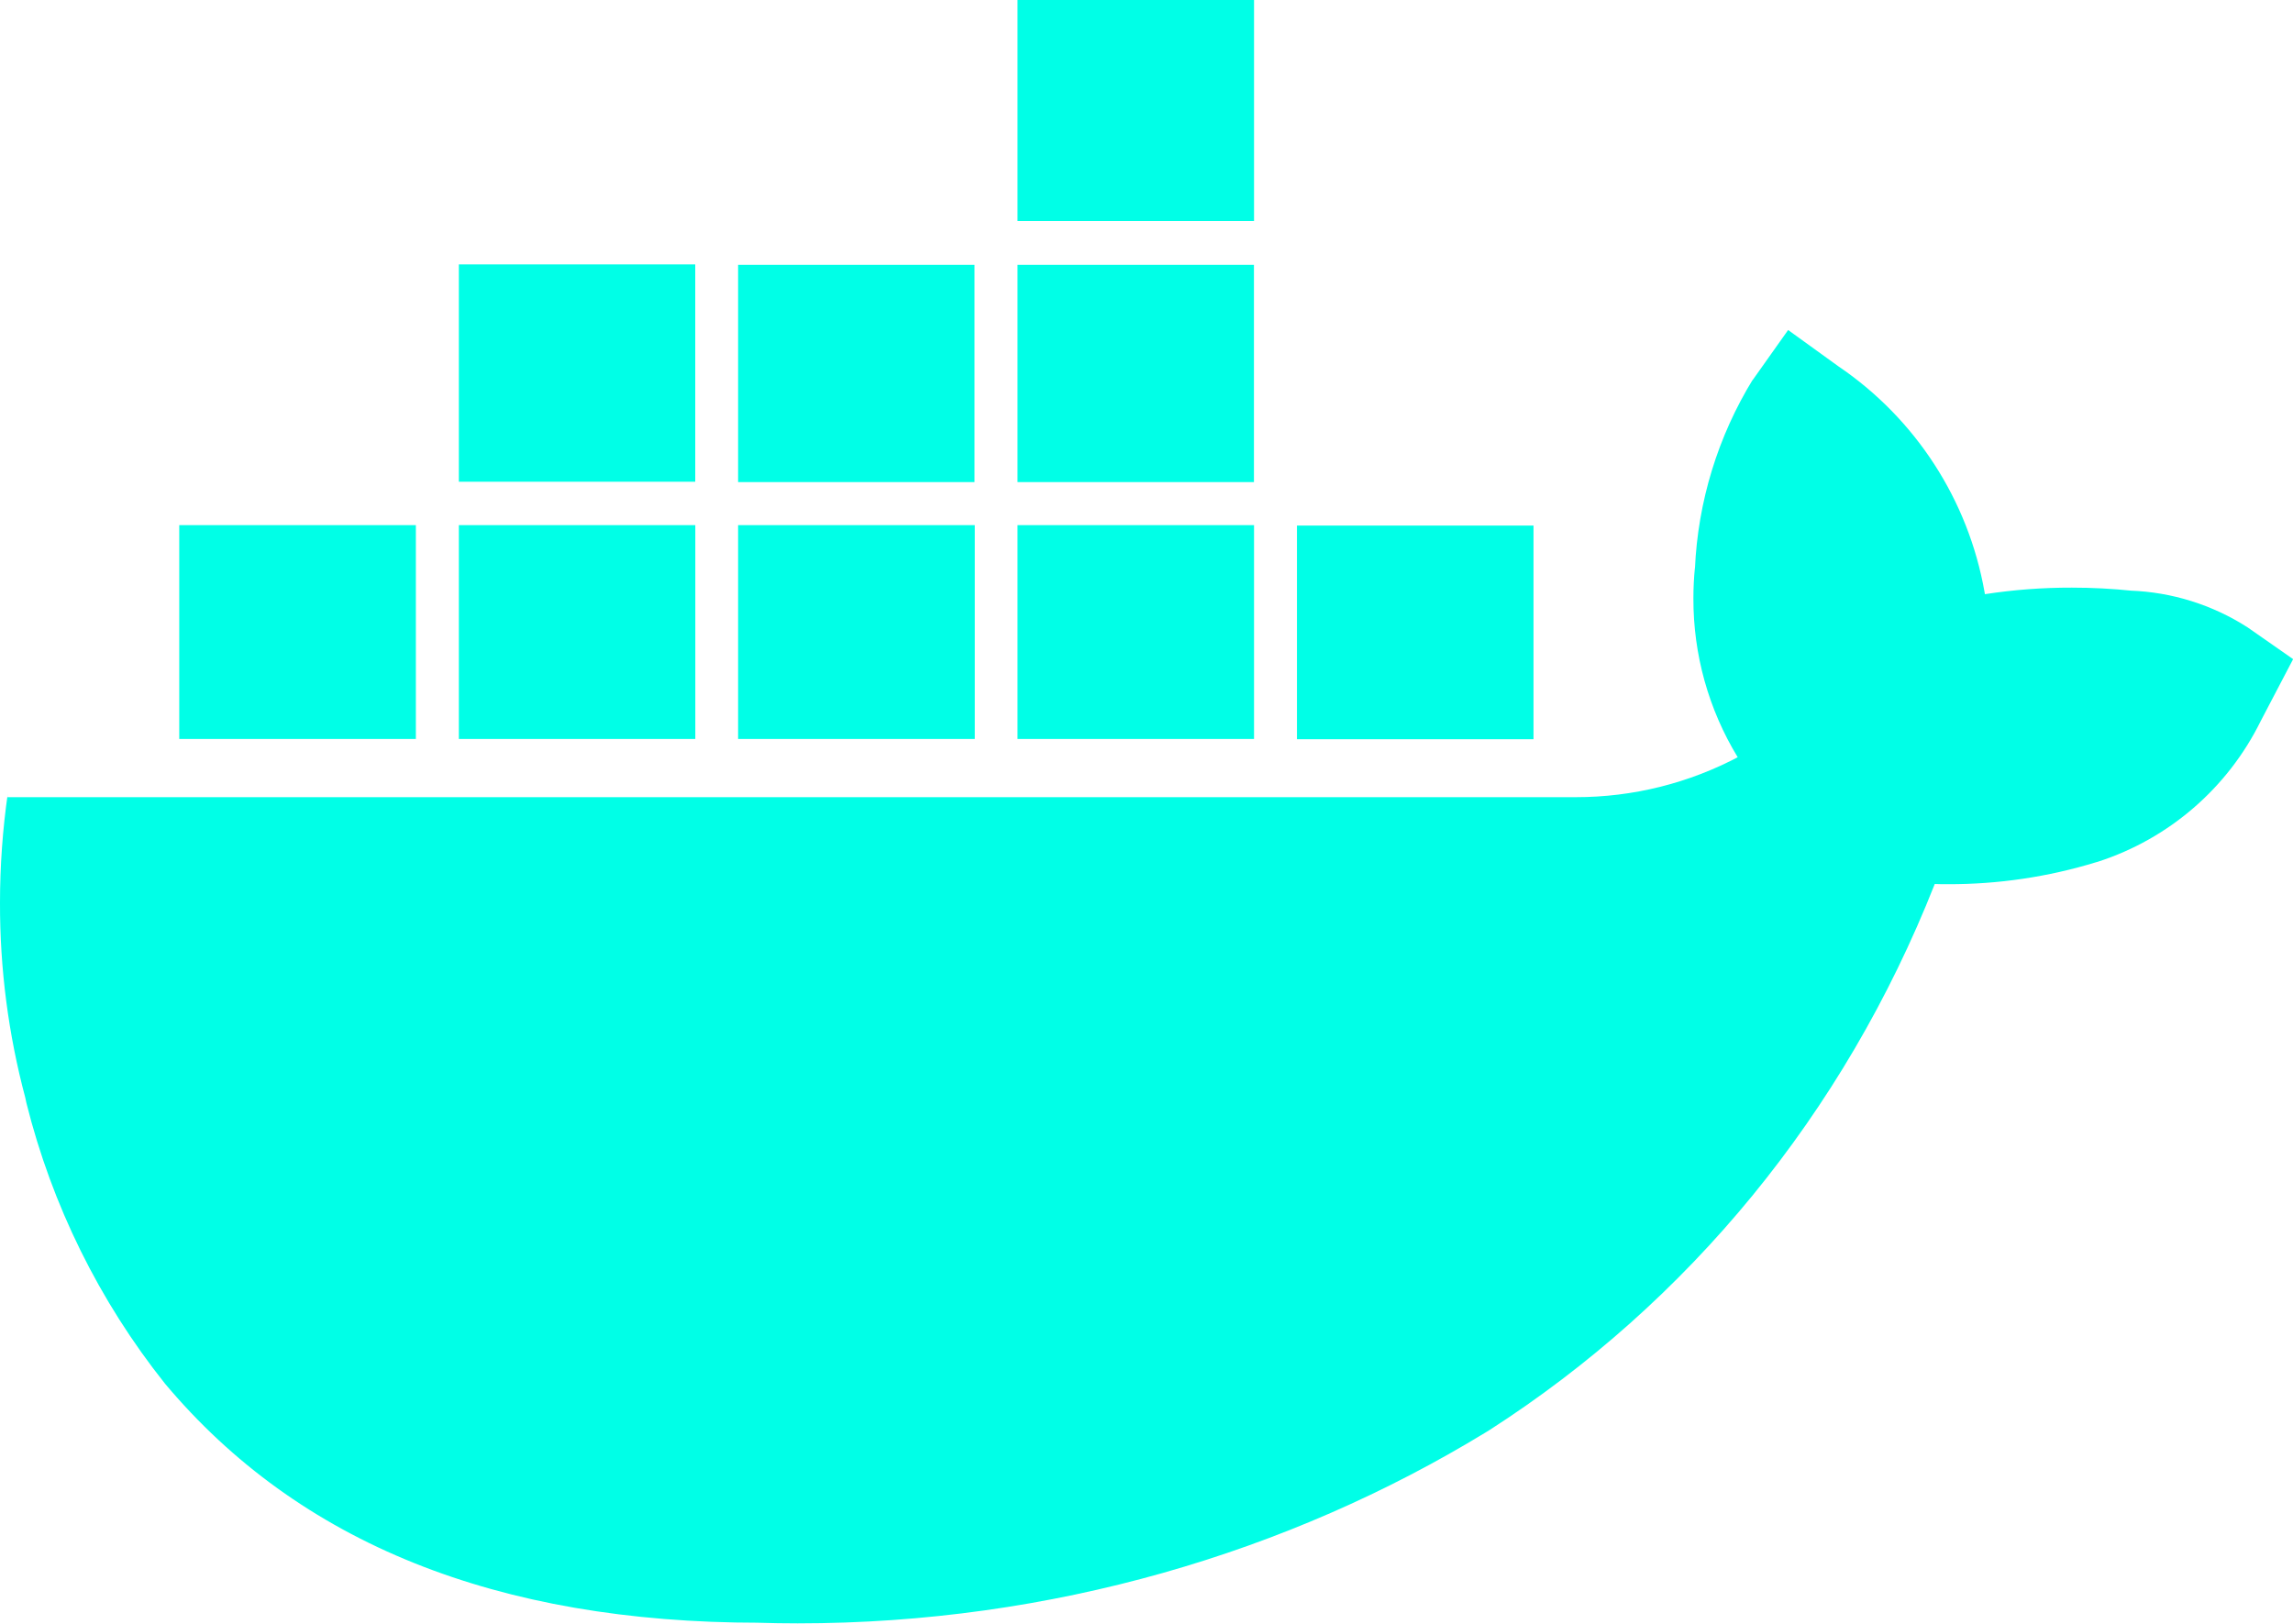
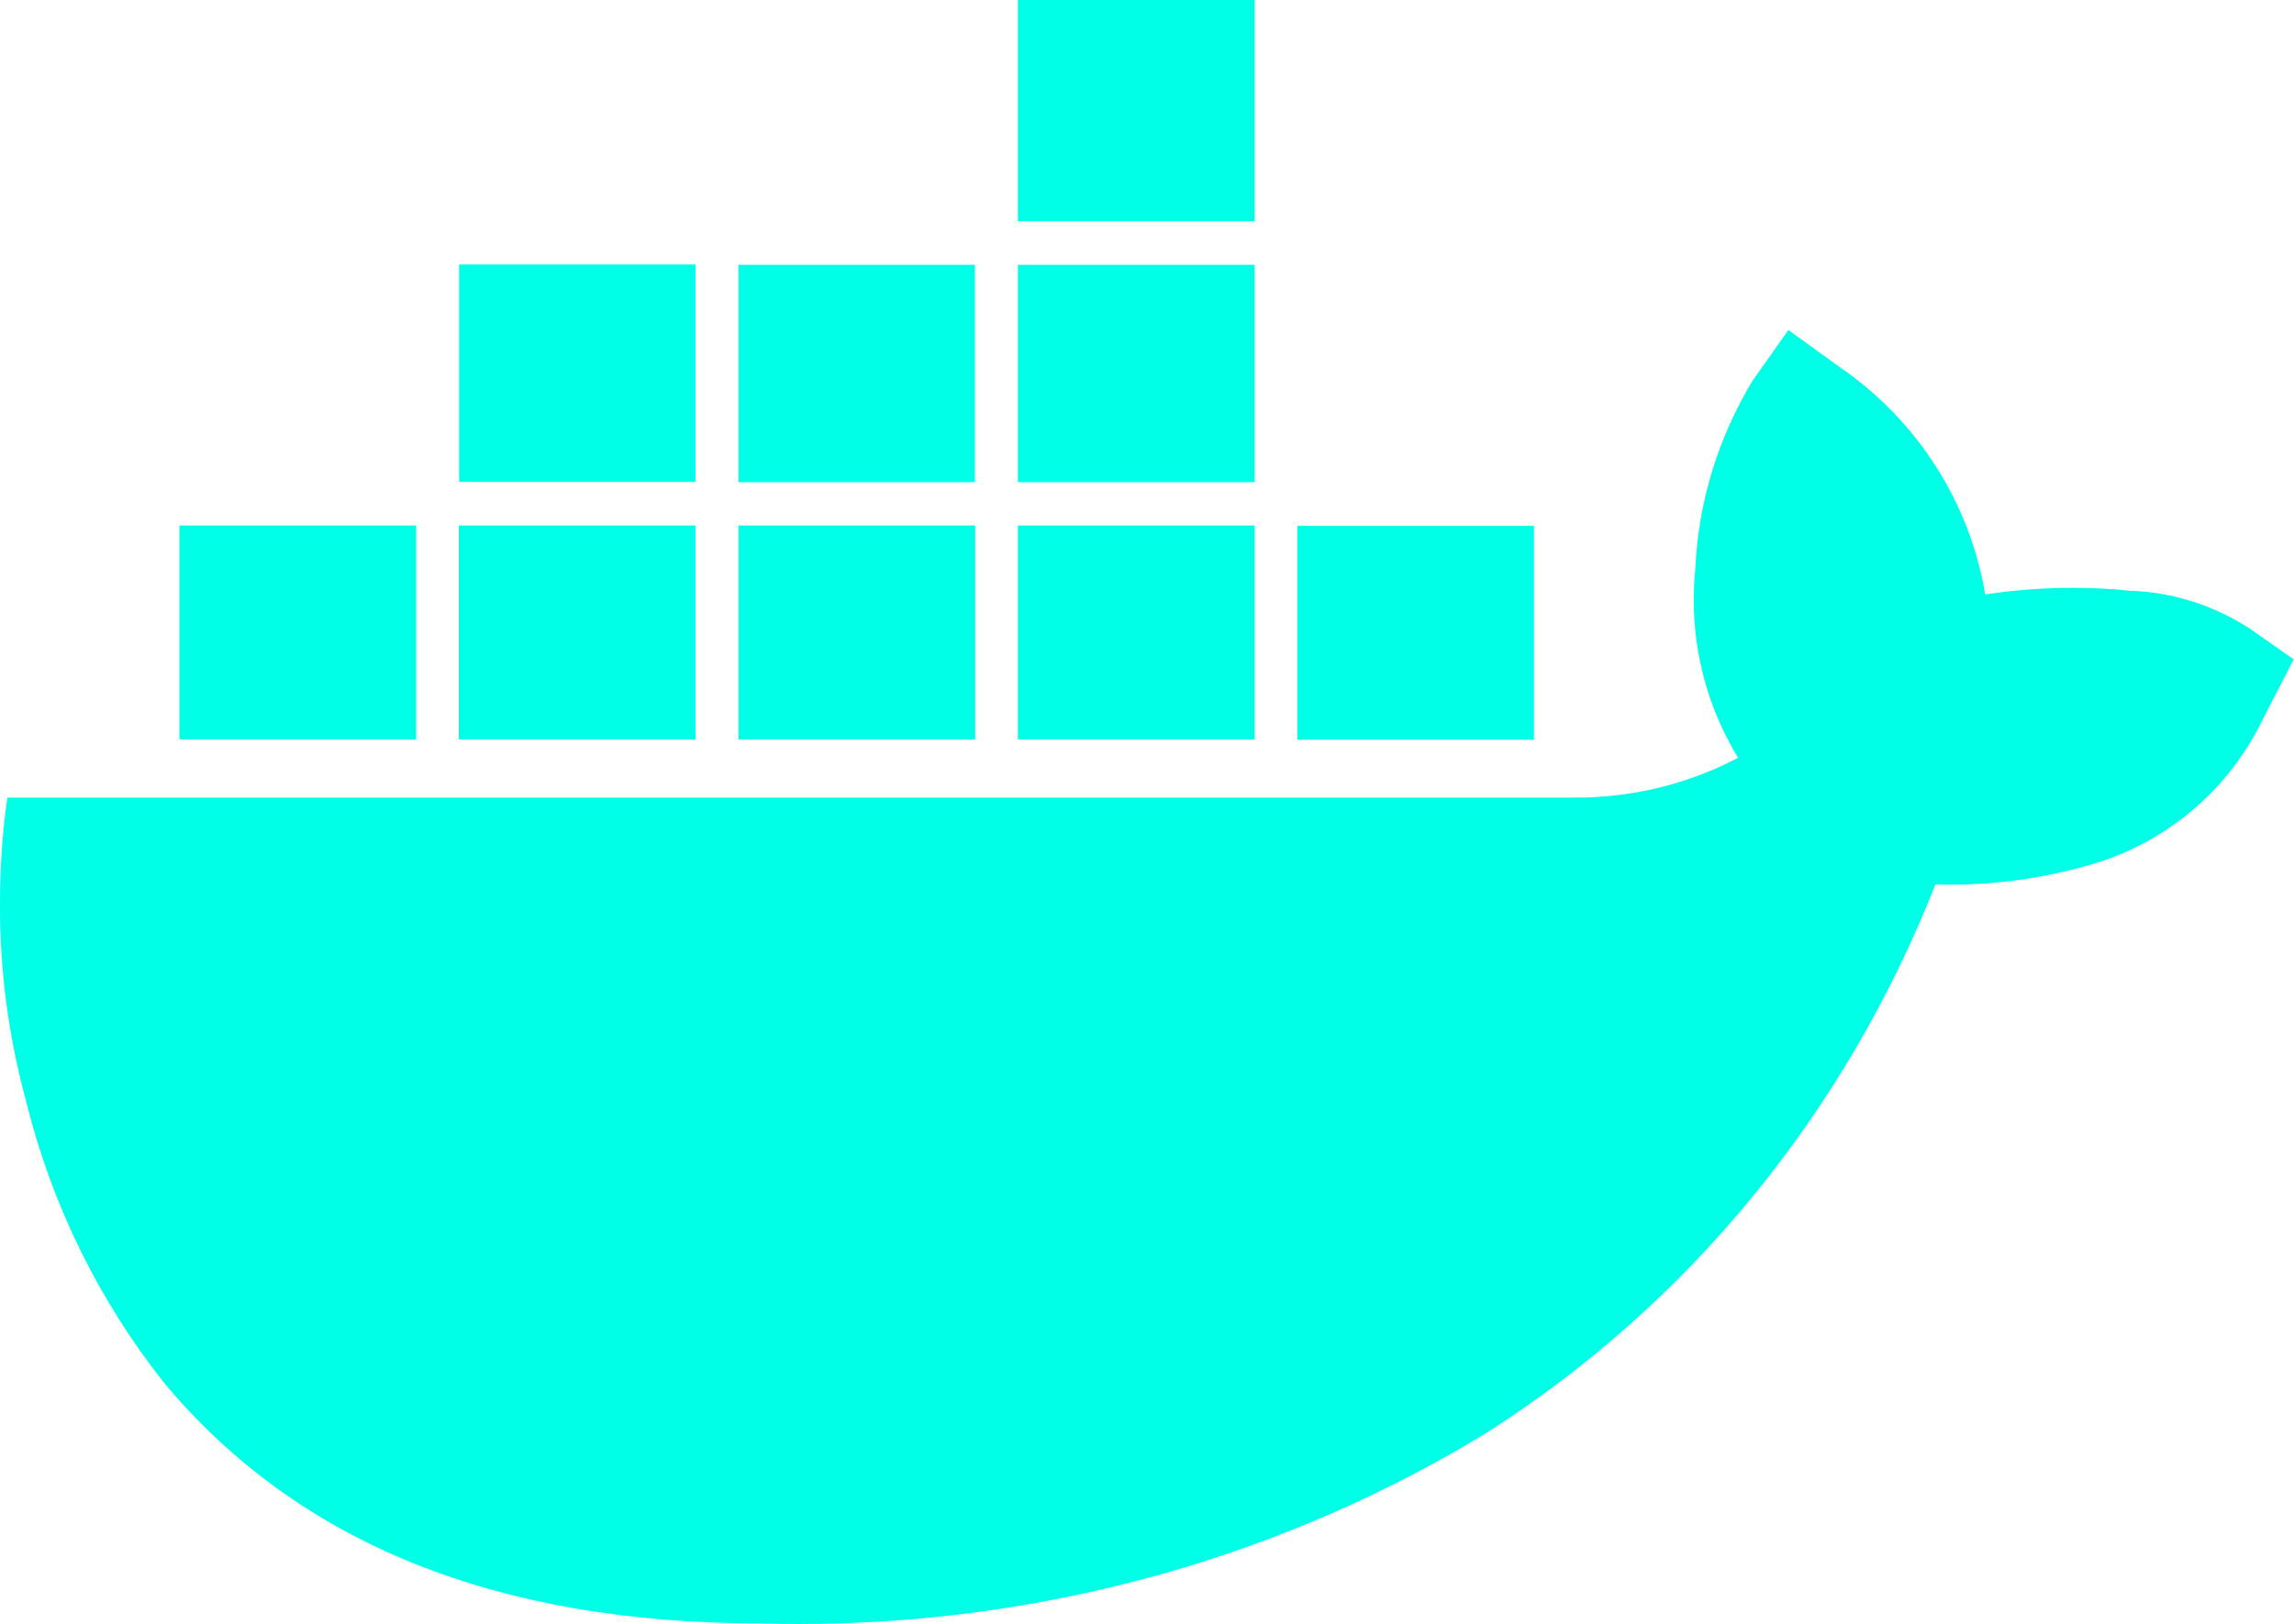
- <svg xmlns="http://www.w3.org/2000/svg" id="Capa_1" data-name="Capa 1" viewBox="0 0 724.96 513.36">
-   <defs>
-     <style>.cls-1{fill:#00ffe7;}</style>
-   </defs>
-   <path class="cls-1" d="M321.7,233.68V166.07h74.78v67.61ZM396.48,0V69.88H321.7V0Zm88.36,166.19v67.57H410.05V166.19ZM308.1,83.74v68.72H233.36V83.74Zm88.35,0v68.72H321.7V83.74ZM710.23,198.13,725,208.44,714.76,228a87.29,87.29,0,0,1-51.49,44.51l-.61.17a158.4,158.4,0,0,1-46.77,6.93c-1.48,0-2.94,0-4.4-.07h.21C582.94,352.45,533.61,411.93,471,452.18l-1.43.88c-62.13,37.88-137.16,60.3-217.37,60.3-4.23,0-8.42-.07-12.63-.2h.61q-124.59,0-188-75.59A233.35,233.35,0,0,1,8.34,348.76L8,347.14a237,237,0,0,1-8-61.63,244.16,244.16,0,0,1,2.48-34.7l-.15,1.28H498.2A109.77,109.77,0,0,0,550,239.15l-.61.3a96,96,0,0,1-14-50.26q0-4.91.48-9.69v.41a125.15,125.15,0,0,1,18.42-60.08l-.29.53,11.34-16,15.86,11.46a109.12,109.12,0,0,1,46.24,71.42l.11.66a178,178,0,0,1,27.48-2.07,184.42,184.42,0,0,1,19.23,1l-.79-.06a73.51,73.51,0,0,1,37.08,11.59l-.29-.19ZM131.48,166.07v67.61H56.67V166.07Zm88.35,0v67.61H145.07V166.07Zm88.36,0v67.61H233.36V166.07ZM219.81,83.61v68.72H145.07V83.61Z" transform="translate(0)" />
+ <svg xmlns="http://www.w3.org/2000/svg" version="1.1" id="Capa_1" x="0px" y="0px" viewBox="0 0 725 513.3" style="enable-background:new 0 0 725 513.3;" xml:space="preserve">
+   <style type="text/css">
+ 	.st0{fill:#00FFE7;}
+ </style>
+   <path class="st0" d="M321.7,233.7v-67.6h74.8v67.6H321.7z M396.5,0v69.9h-74.8V0H396.5z M484.8,166.2v67.6h-74.8v-67.6H484.8z   M308.1,83.7v68.7h-74.7V83.7H308.1z M396.5,83.7v68.7h-74.8V83.7H396.5z M710.2,198.1l14.7,10.3L714.8,228  c-10.4,21.2-29,37.3-51.5,44.5l-0.6,0.2c-15.2,4.6-30.9,7-46.8,6.9c-1.5,0-2.9,0-4.4-0.1h0.2c-28.8,72.9-78.1,132.4-140.7,172.6  l-1.4,0.9c-62.1,37.9-137.2,60.3-217.4,60.3c-4.2,0-8.4-0.1-12.6-0.2h0.6c-83.1,0-145.7-25.2-188-75.6  c-20.8-26.1-35.7-56.4-43.8-88.8L8,347.1c-5.4-20.1-8.1-40.8-8-61.6c0-11.6,0.8-23.2,2.5-34.7l-0.2,1.3h492.7c0.9,0,2,0,3.1,0  c18.1,0,35.9-4.4,51.8-12.9l-0.6,0.3c-9.2-15.1-14.1-32.5-14-50.3c0-3.3,0.2-6.5,0.5-9.7v0.4c0.9-21.3,7.3-41.9,18.4-60.1l-0.3,0.5  l11.3-16l15.9,11.5c24.4,16.6,41.1,42.3,46.2,71.4l0.1,0.7c9.1-1.4,18.3-2.1,27.5-2.1c6.4,0,12.8,0.3,19.2,1l-0.8-0.1  c13.2,0.5,26,4.5,37.1,11.6L710.2,198.1L710.2,198.1z M131.5,166.1v67.6H56.7v-67.6H131.5z M219.8,166.1v67.6h-74.8v-67.6H219.8z   M308.2,166.1v67.6h-74.8v-67.6H308.2z M219.8,83.6v68.7h-74.7V83.6L219.8,83.6z" />
</svg>
